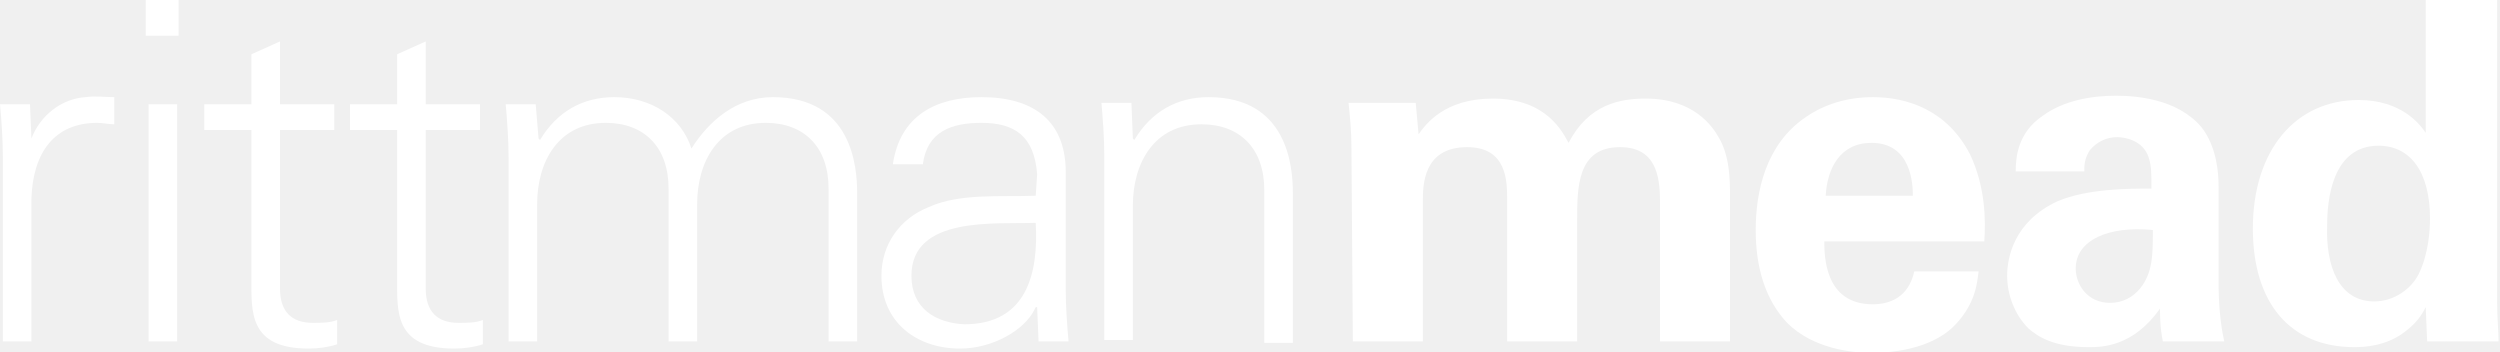
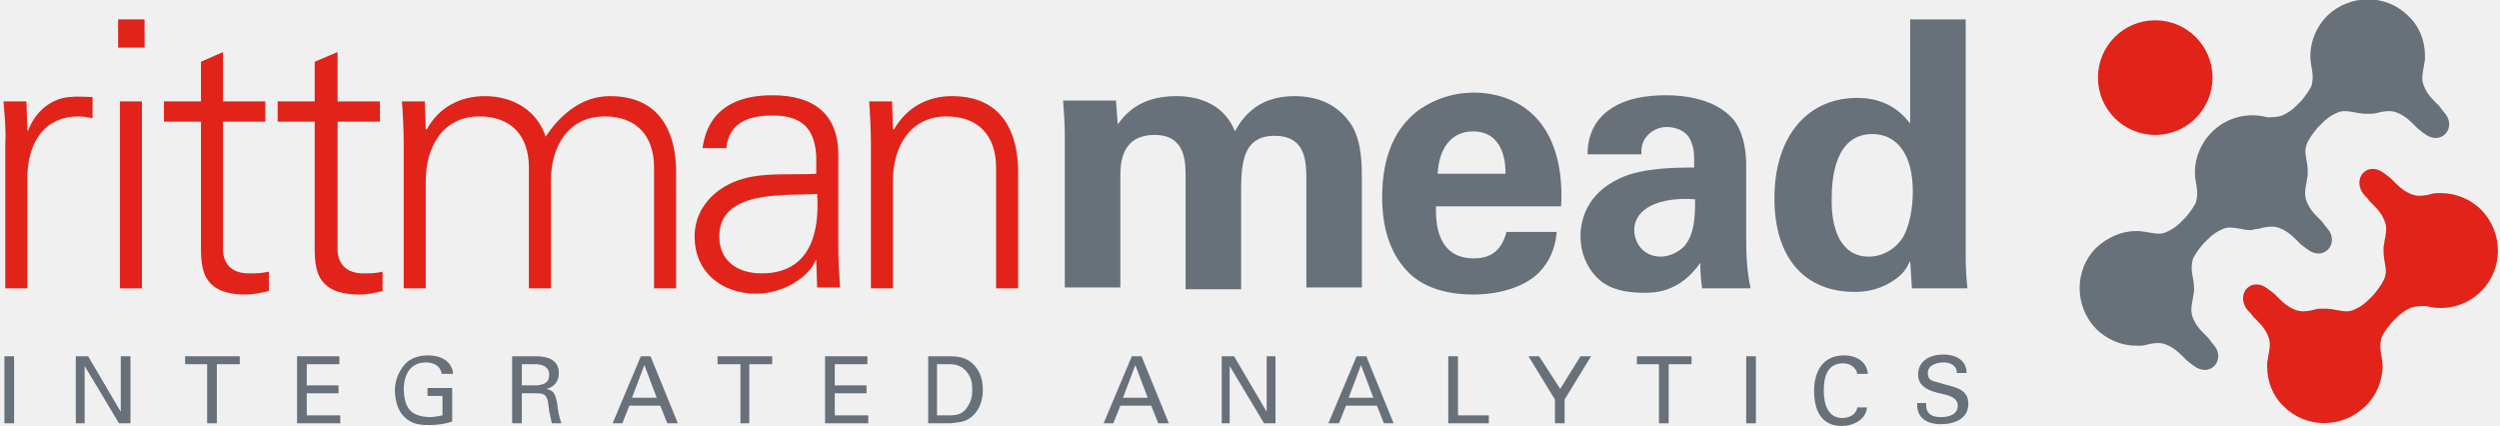
- <svg xmlns="http://www.w3.org/2000/svg" version="1.1" id="Layer_1" x="0px" y="0px" viewBox="5 129.9 175 24.6" style="enable-background:new 5 129.9 175 24.6;" xml:space="preserve">
+ <svg xmlns="http://www.w3.org/2000/svg" version="1.1" id="Layer_1" x="0px" y="0px" viewBox="0 0 283.5 48.2" style="enable-background:new 0 0 283.5 48.2;" xml:space="preserve">
  <style type="text/css">
- 	.st0{fill:#FFFFFF;}
+ 	.st0{fill:#E2231A;}
+ 	.st1{fill:#687079;}
+ 	.st2{fill-rule:evenodd;clip-rule:evenodd;fill:#E2231A;}
+ 	.st3{fill-rule:evenodd;clip-rule:evenodd;fill:#687079;}
</style>
  <g>
-     <path class="st0" d="M7.2,143.8c0.1-3.2,1.6-5.3,4.6-5.3c0.4,0,0.8,0.1,1.2,0.1v-1.9c-0.7,0-1.3-0.1-2,0c-1.7,0.1-3.2,1.3-3.8,2.9   l0,0l-0.1-2.4H5c0.1,1.1,0.2,2.4,0.2,3.7v12.9h2V143.8z" />
+     <path id="XMLID_45_" class="st0" d="M3.1,20c0.1-4.1,2.1-6.8,5.8-6.8c0.5,0,1.1,0.1,1.6,0.2v-2.4c-0.8,0-1.7-0.1-2.5,0   c-2.1,0.1-4,1.6-4.8,3.8H3.1L3,11.5H0.4c0.1,1.4,0.3,3.1,0.2,4.8v16.4h2.5V20z" />
  </g>
  <g>
-     <rect x="15.2" y="129.9" class="st0" width="2.3" height="2.5" />
-     <rect x="15.4" y="137.2" class="st0" width="2" height="16.6" />
+     <rect id="XMLID_44_" x="13.4" y="2.2" class="st0" width="3" height="3.2" />
+     <rect id="XMLID_43_" x="13.6" y="11.5" class="st0" width="2.5" height="21.2" />
  </g>
  <g>
-     <path class="st0" d="M22.6,149.4c0,2.3-0.2,4.9,4,4.9c0.7,0,1.4-0.1,2-0.3v-1.7c-0.5,0.2-1.1,0.2-1.7,0.2c-1.5,0-2.3-0.8-2.3-2.4   V139h3.8v-1.8h-3.8v-4.4l-2,0.9v3.5h-3.3v1.8h3.3V149.4z" />
+     <path id="XMLID_42_" class="st0" d="M22.8,27.1c0,2.9-0.3,6.3,5.1,6.3c0.8,0,1.8-0.2,2.6-0.4v-2.2C29.7,31,29,31,28.2,31   c-1.9,0-3-1.1-2.9-3V13.8h4.8v-2.3h-4.8V5.9L22.8,7v4.5h-4.2v2.3h4.2V27.1z" />
  </g>
  <g>
-     <path class="st0" d="M32.8,149.4c0,2.3-0.2,4.9,4,4.9c0.7,0,1.4-0.1,2-0.3v-1.7c-0.5,0.2-1.1,0.2-1.7,0.2c-1.5,0-2.3-0.8-2.3-2.4   V139h3.8v-1.8h-3.8v-4.4l-2,0.9v3.5h-3.3v1.8h3.3V149.4z" />
+     <path id="XMLID_41_" class="st0" d="M35.7,27.1c0,2.9-0.3,6.3,5.1,6.3c0.9,0,1.8-0.2,2.6-0.4v-2.2C42.7,31,41.9,31,41.2,31   c-1.9,0-3-1.1-2.9-3V13.8h4.8v-2.3h-4.8V5.9L35.7,7v4.5h-4.2v2.3h4.2V27.1z" />
  </g>
  <g>
-     <path class="st0" d="M42.5,137.2h-2.1c0.1,1.1,0.2,2.5,0.2,3.7v12.9h2v-9.6c0-3,1.5-5.7,4.8-5.7c2.7,0,4.4,1.7,4.4,4.6v10.7h2v-9.6   c0-3,1.5-5.7,4.8-5.7c2.7,0,4.4,1.7,4.4,4.6v10.7h2v-10.4c0-1.9-0.4-6.7-5.9-6.7c-2.6,0-4.5,1.7-5.7,3.6c-0.7-2.2-2.8-3.6-5.4-3.6   c-2.2,0-4,1-5.2,3l-0.1-0.1L42.5,137.2z" />
+     <path id="XMLID_40_" class="st0" d="M48.2,11.5h-2.6c0.1,1.4,0.2,3.1,0.2,4.8v16.4h2.5V20.5c0-3.8,1.9-7.3,6.1-7.3   c3.5,0,5.6,2.1,5.6,5.8v13.7h2.5V20.5c0-3.8,1.9-7.3,6.1-7.3c3.5,0,5.6,2.1,5.6,5.8v13.7h2.5V19.5c0-2.4-0.5-8.6-7.5-8.6   c-3.3,0-5.7,2.2-7.3,4.6c-0.9-2.8-3.5-4.6-6.9-4.6c-2.7,0-5.2,1.2-6.6,3.8l-0.1-0.1L48.2,11.5z" />
  </g>
-   <path class="st0" d="M77.5,143.6c-2.4,0.1-5.3-0.2-7.5,0.8c-2,0.8-3.3,2.6-3.3,4.8c0,3.3,2.5,5.1,5.5,5.1c2.3,0,4.5-1.3,5.2-2.7  l0.1-0.2h0.1l0.1,2.4h2.1c-0.1-1.1-0.2-2.4-0.2-3.7v-7.9c0.1-3.8-2.2-5.5-5.9-5.5c-3.2,0-5.7,1.3-6.2,4.7h2.1c0.3-2.3,2-2.9,4.1-2.9  c2.3,0,3.7,0.9,3.9,3.6L77.5,143.6L77.5,143.6z M68.8,149.2c0-4.2,5.9-3.6,8.7-3.7c0.2,3.5-0.6,7.1-5,7.1  C70.5,152.5,68.8,151.5,68.8,149.2z" />
+   <path class="st0" d="M92.7,19.7c-3.1,0.2-6.7-0.3-9.6,1c-2.5,1.1-4.3,3.3-4.3,6.1c0,4.1,3.1,6.5,7,6.5c2.9,0,5.7-1.7,6.6-3.5  l0.1-0.3h0.1l0.1,3.1h2.6c-0.1-1.4-0.2-3.1-0.2-4.8v-10c0.1-4.9-2.8-7-7.5-7c-4.1,0-7.3,1.6-7.9,6h2.7c0.3-2.9,2.5-3.7,5.2-3.7  c3,0,4.8,1.1,5,4.6V19.7z M81.6,26.8c0-5.3,7.5-4.6,11.1-4.8c0.3,4.4-0.8,9-6.3,9C83.8,31,81.6,29.7,81.6,26.8z" />
  <g>
-     <path class="st0" d="M84.3,144.3c0-3,1.5-5.7,4.8-5.7c2.7,0,4.4,1.7,4.4,4.6v10.7h2v-10.5c0-1.9-0.4-6.7-5.9-6.7c-2.2,0-4,1-5.2,3   l-0.1-0.1l-0.1-2.5h-2.1c0.1,1.1,0.2,2.5,0.2,3.7v12.9h2C84.3,153.7,84.3,144.3,84.3,144.3z" />
+     <path id="XMLID_37_" class="st0" d="M101.3,20.5c0-3.8,1.9-7.3,6.1-7.3c3.5,0,5.6,2.1,5.6,5.8v13.7h2.5V19.5c0-2.4-0.5-8.6-7.5-8.6   c-2.7,0-5.1,1.2-6.6,3.8l-0.1-0.1l-0.1-3.1h-2.6c0.1,1.4,0.2,3.1,0.2,4.8v16.4h2.5V20.5z" />
  </g>
-   <path class="st0" d="M99.6,140.2c0-1.1-0.1-2.1-0.2-3.1h4.7l0.2,2.2c0.5-0.7,1.8-2.5,5.2-2.5c3.8,0,4.9,2.4,5.3,3.1  c1.4-2.7,3.6-3.1,5.4-3.1c3.4,0,4.7,2,5.1,2.7c0.9,1.5,0.8,3.5,0.8,4.9v9.4h-4.9V144c0-1.8-0.3-3.8-2.8-3.8c-3,0-3,2.8-3,5.2v8.4  h-4.9v-9.9c0-1.3,0-3.7-2.8-3.7c-3.1,0-3.1,2.7-3.1,3.8v9.8h-4.9L99.6,140.2L99.6,140.2z" />
-   <path class="st0" d="M132.7,146.7c0,1.1,0,4.5,3.4,4.5c1.2,0,2.5-0.5,2.9-2.3h4.5c-0.1,0.8-0.2,2.2-1.6,3.7c-1.2,1.3-3.4,2-5.9,2  c-1.4,0-4.1-0.3-5.9-2.1c-1.5-1.6-2.2-3.8-2.2-6.5s0.7-6,3.5-7.9c1.3-0.9,2.9-1.4,4.7-1.4c2.4,0,5.2,0.9,6.8,4  c1.1,2.3,1.1,4.7,1,6.1h-11.2V146.7z M138.9,143.6c0-0.8-0.1-3.7-2.9-3.7c-2.2,0-3.1,1.8-3.2,3.7H138.9z" />
-   <path class="st0" d="M156.4,153.8c-0.2-1-0.2-1.8-0.2-2.3c-1.9,2.7-4.1,2.7-5,2.7c-2.4,0-3.5-0.7-4.2-1.3c-1-1-1.5-2.4-1.5-3.7  c0-1.3,0.5-3.8,3.5-5.2c2.1-0.9,5-0.9,6.6-0.9c0-1.1,0-1.6-0.2-2.2c-0.4-1.2-1.7-1.4-2.2-1.4c-0.7,0-1.4,0.3-1.9,0.9  c-0.4,0.6-0.4,1.1-0.4,1.5h-4.8c0-0.9,0.1-2.7,1.9-3.9c1.5-1.1,3.5-1.4,5.1-1.4c1.4,0,4.3,0.2,6,2.2c1.1,1.4,1.2,3.3,1.2,4.1v6.7  c0,1.4,0.1,2.9,0.4,4.2C160.7,153.8,156.4,153.8,156.4,153.8z M150.3,148.7c0,1.1,0.8,2.4,2.4,2.4c0.9,0,1.6-0.4,2.1-1  c0.9-1.1,0.9-2.4,0.9-4.1C152.6,145.7,150.3,146.7,150.3,148.7z" />
-   <path class="st0" d="M174.9,129.9h4.9v21.2c0,1,0.1,2.1,0.1,2.7h-5l-0.1-2.4c-0.3,0.6-0.7,1.2-1.7,1.9c-1.2,0.8-2.5,0.9-3.3,0.9  c-4.5,0-7.1-3.1-7.1-8.3c0-5.5,3-9,7.4-9c3,0,4.3,1.7,4.7,2.3v-9.3H174.9z M171.2,151c1.4,0,2.6-0.9,3.1-1.9  c0.7-1.4,0.8-3.1,0.8-3.9c0-3.3-1.4-5.1-3.6-5.1c-3.3,0-3.6,3.9-3.6,5.6C167.8,148.5,168.7,151,171.2,151z" />
+   <path class="st1" d="M120.8,15.4c0-1.4-0.1-2.7-0.2-4h6l0.2,2.7c0.7-0.9,2.3-3.2,6.6-3.2c4.9,0,6.3,3,6.7,4c1.8-3.4,4.6-4,6.8-4  c4.3,0,6,2.6,6.5,3.4c1.1,1.9,1.1,4.4,1.1,6.3v12h-6.3V20.2c0-2.3-0.3-4.8-3.6-4.8c-3.8,0-3.8,3.5-3.8,6.7v10.7h-6.3V20  c0-1.6,0-4.7-3.5-4.7c-3.9,0-3.9,3.4-3.9,4.8v12.5h-6.3V15.4z" />
+   <path class="st1" d="M162.9,23.6c0,1.4,0,5.7,4.3,5.7c1.6,0,3.1-0.6,3.7-3h5.7c-0.1,1-0.3,2.8-2,4.6c-1.6,1.6-4.4,2.5-7.5,2.5  c-1.8,0-5.3-0.3-7.5-2.7c-1.9-2-2.8-4.9-2.8-8.3c0-3.5,0.8-7.6,4.4-10.1c1.7-1.1,3.7-1.8,6-1.8c3,0,6.7,1.2,8.6,5.1  c1.4,2.9,1.4,6,1.3,7.8H162.9z M170.8,19.7c0-1-0.1-4.8-3.7-4.8c-2.7,0-3.9,2.3-4,4.8H170.8z" />
+   <path class="st1" d="M193.1,32.7c-0.2-1.3-0.2-2.3-0.2-2.9c-2.4,3.4-5.2,3.4-6.4,3.4c-3.1,0-4.5-0.9-5.3-1.7c-1.3-1.3-1.9-3-1.9-4.7  c0-1.7,0.6-4.8,4.5-6.6c2.6-1.2,6.4-1.2,8.4-1.2c0-1.4,0-2.1-0.3-2.8c-0.5-1.6-2.2-1.8-2.8-1.8c-0.9,0-1.8,0.4-2.4,1.2  c-0.5,0.7-0.5,1.4-0.5,1.9h-6.1c0-1.1,0.2-3.4,2.4-5c1.9-1.4,4.4-1.7,6.5-1.7c1.8,0,5.5,0.3,7.6,2.7c1.4,1.7,1.5,4.3,1.5,5.2l0,8.6  c0,1.8,0.1,3.6,0.5,5.4H193.1z M185.4,26.1c0,1.4,1,3,3,3c1.1,0,2.1-0.6,2.7-1.2c1.1-1.4,1.2-3,1.2-5.3  C188.3,22.3,185.4,23.6,185.4,26.1z" />
+   <path class="st1" d="M216.7,2.2h6.3v27c0,1.3,0.1,2.7,0.2,3.5h-6.3l-0.2-3.1c-0.4,0.8-0.8,1.6-2.2,2.4c-1.6,1-3.2,1.1-4.1,1.1  c-5.7,0-9.1-3.9-9.1-10.6c0-7.1,3.8-11.4,9.4-11.4c3.8,0,5.4,2.2,6,2.9V2.2z M212,29.1c1.8,0,3.3-1.1,4-2.4c0.9-1.8,1-4,1-5  c0-4.2-1.8-6.5-4.6-6.5c-4.2,0-4.6,5-4.6,7.2C207.7,25.9,208.8,29.1,212,29.1z" />
+   <g>
+     <circle id="XMLID_29_" class="st2" cx="244.5" cy="8.8" r="6.5" />
+     <path class="st2" d="M270.3,41.7C270.3,41.6,270.3,41.6,270.3,41.7c0-0.6-0.1-1.2-0.2-1.7c-0.1-0.6-0.1-1.2,0.1-1.8   c0.3-0.6,0.7-1.1,1.1-1.6c0,0,0,0,0,0c0.1-0.1,0.2-0.2,0.3-0.3c0.1-0.1,0.2-0.2,0.3-0.3c0,0,0,0,0,0c0.4-0.4,0.9-0.8,1.6-1.1   c0.6-0.2,1.2-0.2,1.7-0.2c2.2,0.6,4.6,0,6.3-1.7c2.5-2.5,2.5-6.6,0-9.2c-1.2-1.2-2.9-1.9-4.5-1.9l0,0c-0.2,0-0.4,0-0.5,0   c-0.4,0-0.7,0.1-1.1,0.2c-0.6,0.1-1.2,0.2-1.9-0.1c-1-0.4-1.7-1.2-2.2-1.7c-0.2-0.2-0.9-0.7-0.9-0.7l0,0c-0.8-0.6-1.7-0.6-2.3,0   c0,0,0,0,0,0c0,0,0,0,0,0c-0.6,0.6-0.6,1.7,0.1,2.5c0.2,0.2,0.5,0.5,0.6,0.7c0.6,0.6,1.3,1.2,1.7,2.2c0.3,0.7,0.2,1.3,0.1,1.9   c-0.1,0.4-0.1,0.7-0.2,1.1c0,0.2,0,0.3,0,0.5l0,0c0,0.5,0.1,1.1,0.2,1.6c0.1,0.6,0.1,1.1-0.2,1.7c-0.3,0.6-0.7,1.1-1.1,1.6   c0,0,0,0,0,0c-0.1,0.1-0.2,0.2-0.3,0.3c-0.1,0.1-0.2,0.2-0.3,0.3c0,0,0,0,0,0c-0.4,0.4-0.9,0.8-1.6,1.1c-0.6,0.3-1.2,0.2-1.8,0.1   c-0.5-0.1-1-0.2-1.5-0.2l0,0c-0.1,0-0.1,0-0.2,0c0,0,0,0,0,0l0,0c-0.1,0-0.2,0-0.3,0c-0.4,0-0.7,0.1-1.1,0.2   c-0.6,0.1-1.2,0.2-1.9-0.1c-1-0.4-1.7-1.2-2.2-1.7c-0.2-0.2-0.9-0.7-0.9-0.7l0,0c-0.8-0.6-1.7-0.6-2.3,0c0,0,0,0,0,0c0,0,0,0,0,0   c-0.6,0.6-0.6,1.7,0.1,2.5c0.2,0.2,0.5,0.5,0.6,0.7c0.6,0.6,1.3,1.2,1.7,2.2c0.3,0.7,0.2,1.3,0.1,1.9c-0.1,0.4-0.1,0.7-0.2,1.1   c0,0.2,0,0.3,0,0.5l0,0c0,1.6,0.6,3.3,1.9,4.5c2.5,2.5,6.6,2.5,9.2,0C269.6,44.9,270.2,43.3,270.3,41.7L270.3,41.7z" />
+     <path class="st3" d="M255.7,26c0.4,0,0.7-0.1,1.1-0.2c0.6-0.1,1.2-0.2,1.9,0.1c1,0.4,1.7,1.2,2.2,1.7c0.2,0.2,0.9,0.7,0.9,0.7l0,0   c0.8,0.6,1.7,0.6,2.3,0c0.6-0.6,0.6-1.6,0-2.3l0,0c0,0-0.5-0.6-0.7-0.9c-0.6-0.6-1.3-1.2-1.7-2.2c-0.3-0.7-0.2-1.3-0.1-1.9   c0.1-0.4,0.1-0.7,0.2-1.1c0-0.2,0-0.5,0-0.5c0-0.5-0.1-1.1-0.2-1.6c-0.1-0.6-0.1-1.1,0.2-1.7c0.3-0.6,0.7-1.1,1.1-1.6c0,0,0,0,0,0   c0.1-0.1,0.2-0.2,0.3-0.3c0.1-0.1,0.2-0.2,0.3-0.3c0,0,0,0,0,0c0.4-0.4,0.9-0.8,1.6-1.1c0.6-0.3,1.2-0.2,1.8-0.1   c0.5,0.1,1,0.2,1.5,0.2c0,0,0.1,0,0.2,0c0,0,0.2,0,0.4,0c0.4,0,0.7-0.1,1.1-0.2c0.6-0.1,1.2-0.2,1.9,0.1c1,0.4,1.7,1.2,2.2,1.7   c0.2,0.2,0.9,0.7,0.9,0.7l0,0c0.8,0.6,1.7,0.6,2.3,0c0.6-0.6,0.6-1.6,0-2.3l0,0c0,0-0.5-0.6-0.7-0.9c-0.6-0.6-1.3-1.2-1.7-2.2   c-0.3-0.7-0.2-1.3-0.1-1.9c0.1-0.4,0.1-0.7,0.2-1.1c0-0.2,0-0.5,0-0.5c0-1.6-0.6-3.3-1.9-4.5c-2.5-2.5-6.6-2.5-9.2,0   c-1.2,1.2-1.9,2.9-1.9,4.5c0,0,0,0,0,0.1c0,0.5,0.1,1.1,0.2,1.6c0.1,0.6,0.1,1.2-0.1,1.8c-0.3,0.6-0.7,1.1-1.1,1.6c0,0,0,0,0,0   c-0.1,0.1-0.2,0.2-0.3,0.3c-0.1,0.1-0.2,0.2-0.3,0.3c0,0,0,0,0,0c-0.4,0.4-0.9,0.8-1.6,1.1c-0.6,0.2-1.2,0.2-1.7,0.2   c-2.2-0.6-4.6,0-6.3,1.7c-1.2,1.2-1.9,2.9-1.9,4.5c0,0,0,0,0,0c0,0.6,0.1,1.1,0.2,1.7c0.1,0.6,0.1,1.1-0.1,1.8   c-0.3,0.6-0.7,1.1-1.1,1.6c0,0,0,0,0,0c-0.1,0.1-0.2,0.2-0.3,0.3c-0.1,0.1-0.2,0.2-0.3,0.3c0,0,0,0,0,0c-0.4,0.4-0.9,0.8-1.6,1.1   c-0.6,0.3-1.2,0.2-1.8,0.1c-0.5-0.1-1.1-0.2-1.6-0.2c0,0-0.1,0-0.1,0c-1.6,0-3.2,0.7-4.5,1.9c-2.5,2.5-2.5,6.6,0,9.2   c1.2,1.2,2.9,1.9,4.5,1.9l0,0c0.2,0,0.3,0,0.5,0c0.4,0,0.7-0.1,1.1-0.2c0.6-0.1,1.2-0.2,1.9,0.1c1,0.4,1.7,1.2,2.2,1.7   c0.2,0.2,0.9,0.7,0.9,0.7l0,0c0.8,0.6,1.7,0.6,2.3,0c0.6-0.6,0.6-1.6,0-2.3l0,0c0,0-0.5-0.6-0.7-0.9c-0.6-0.6-1.3-1.2-1.7-2.2   c-0.3-0.7-0.2-1.3-0.1-1.9c0.1-0.4,0.1-0.7,0.2-1.1c0-0.1,0-0.2,0-0.3l0,0c0,0,0,0,0,0c0-0.1,0-0.2,0-0.2c0-0.5-0.1-1-0.2-1.5   c-0.1-0.6-0.1-1.2,0.1-1.8c0.3-0.6,0.7-1.1,1.1-1.6c0,0,0,0,0,0c0.1-0.1,0.2-0.2,0.3-0.3c0.1-0.1,0.2-0.2,0.3-0.3c0,0,0,0,0,0   c0.4-0.4,0.9-0.8,1.6-1.1c0.6-0.3,1.2-0.2,1.8-0.1c0.5,0.1,1,0.2,1.6,0.2C255.2,26.1,255.6,26.1,255.7,26z" />
+   </g>
+   <g>
+     <path class="st1" d="M0.5,48v-7.6h1.1V48H0.5z" />
+     <path class="st1" d="M14.8,40.4V48h-1.3l-3.9-6.5h0V48H8.6v-7.6h1.4l3.7,6.3h0v-6.3H14.8z" />
+     <path class="st1" d="M23.6,41.3H21v-0.9h6.2v0.9h-2.6V48h-1.1V41.3z" />
+     <path class="st1" d="M33.7,48v-7.6h4.8v0.9h-3.7v2.4h3.6v0.9h-3.6v2.5h3.8V48H33.7z" />
+     <path class="st1" d="M50.1,42.3c-0.2-0.9-1-1.2-1.8-1.2c-1.9,0-2.5,1.6-2.5,3.1c0.1,2,0.7,3,2.9,3.1c0.5,0,1-0.1,1.5-0.2v-2.2h-1.7   V44h2.8v3.8c-0.9,0.3-1.8,0.4-2.6,0.4c-1.1,0-2-0.1-2.8-0.9c-0.8-0.7-1.1-2-1.1-3.1c0-0.8,0.3-1.7,0.7-2.3c0.7-1.2,1.8-1.6,3.1-1.6   c1.3,0,2.7,0.6,2.8,2.1H50.1z" />
+     <path class="st1" d="M59.2,44.6V48h-1.1v-7.6h2.7c1.3,0,2.6,0.4,2.6,1.9c0,0.9-0.5,1.6-1.4,1.8v0c0.9,0.2,1,0.7,1.2,1.6   c0.1,0.8,0.2,1.6,0.5,2.3h-1.1c-0.1-0.5-0.2-1-0.3-1.4c-0.1-0.7-0.1-1.3-0.4-1.7c-0.3-0.3-0.7-0.3-1.2-0.3H59.2z M59.2,43.7h1.7   c1.2-0.1,1.4-0.6,1.4-1.2c0-0.6-0.3-1.1-1.4-1.2h-1.7V43.7z" />
+     <path class="st1" d="M69.5,48l3.2-7.6h1.1l3.1,7.6h-1.2l-0.8-2h-3.5l-0.8,2H69.5z M71.7,45.1h2.8l-1.4-3.7L71.7,45.1z" />
+     <path class="st1" d="M84,41.3h-2.6v-0.9h6.2v0.9h-2.6V48H84V41.3z" />
+     <path class="st1" d="M93.6,48v-7.6h4.8v0.9h-3.7v2.4h3.6v0.9h-3.6v2.5h3.8V48H93.6z" />
+     <path class="st1" d="M105.3,40.4h2.5c0.7,0,1.5,0.1,2.1,0.5c1.1,0.7,1.6,1.9,1.6,3.3c0,1.4-0.5,2.6-1.6,3.3   c-0.6,0.4-1.4,0.4-2.1,0.5h-2.5V40.4z M106.3,47.1h1.5c1.1,0,1.6-0.4,1.9-0.9c0.5-0.7,0.6-1.3,0.6-2c0-0.7-0.1-1.4-0.6-2   c-0.3-0.4-0.9-0.9-1.9-0.9h-1.5V47.1z" />
+     <path class="st1" d="M125.2,48l3.2-7.6h1.1l3.1,7.6h-1.2l-0.8-2h-3.5l-0.8,2H125.2z M127.4,45.1h2.8l-1.4-3.7L127.4,45.1z" />
+     <path class="st1" d="M144.7,40.4V48h-1.3l-3.9-6.5h0V48h-0.9v-7.6h1.4l3.7,6.3h0v-6.3H144.7z" />
+     <path class="st1" d="M150.7,48l3.2-7.6h1.1l3.1,7.6H157l-0.8-2h-3.5l-0.8,2H150.7z M153,45.1h2.8l-1.4-3.7L153,45.1z" />
+     <path class="st1" d="M164.3,48v-7.6h1.1v6.7h3.5V48H164.3z" />
+     <path class="st1" d="M177,44.1l2.3-3.7h1.2l-3,4.9V48h-1.1v-2.7l-3-4.9h1.2L177,44.1z" />
+     <path class="st1" d="M188.3,41.3h-2.6v-0.9h6.2v0.9h-2.6V48h-1.1V41.3z" />
+     <path class="st1" d="M198.1,48v-7.6h1.1V48H198.1z" />
+     <path class="st1" d="M210.7,42.4c-0.1-0.7-0.8-1.2-1.6-1.2c-1.9,0-2.2,1.7-2.2,3.1c0,1.6,0.5,3.1,2.1,3.1c0.8,0,1.6-0.4,1.7-1.2   h1.1c-0.1,1.3-1.4,2.1-2.9,2.1c-2.3,0-3.1-1.8-3.1-4c0-1.9,0.8-4,3.4-4c1.5,0,2.6,0.8,2.7,2.1H210.7z" />
+     <path class="st1" d="M218.5,45.8c0,1.1,0.6,1.5,1.7,1.5c0.9,0,1.9-0.3,1.9-1.3c0-0.7-0.6-1-1.2-1.2c-1.3-0.3-3.3-0.6-3.3-2.3   c0-1.7,1.5-2.3,2.9-2.3c1.3,0,2.6,0.6,2.6,2.1h-1.1c0-0.9-0.8-1.2-1.5-1.2c-0.8,0-1.8,0.3-1.8,1.2c0,0.9,0.6,0.9,1.3,1.1   c1.4,0.5,3.3,0.5,3.3,2.4c0,1.7-1.6,2.3-3.1,2.3c-1.6,0-2.8-0.7-2.7-2.4H218.5z" />
+   </g>
</svg>
